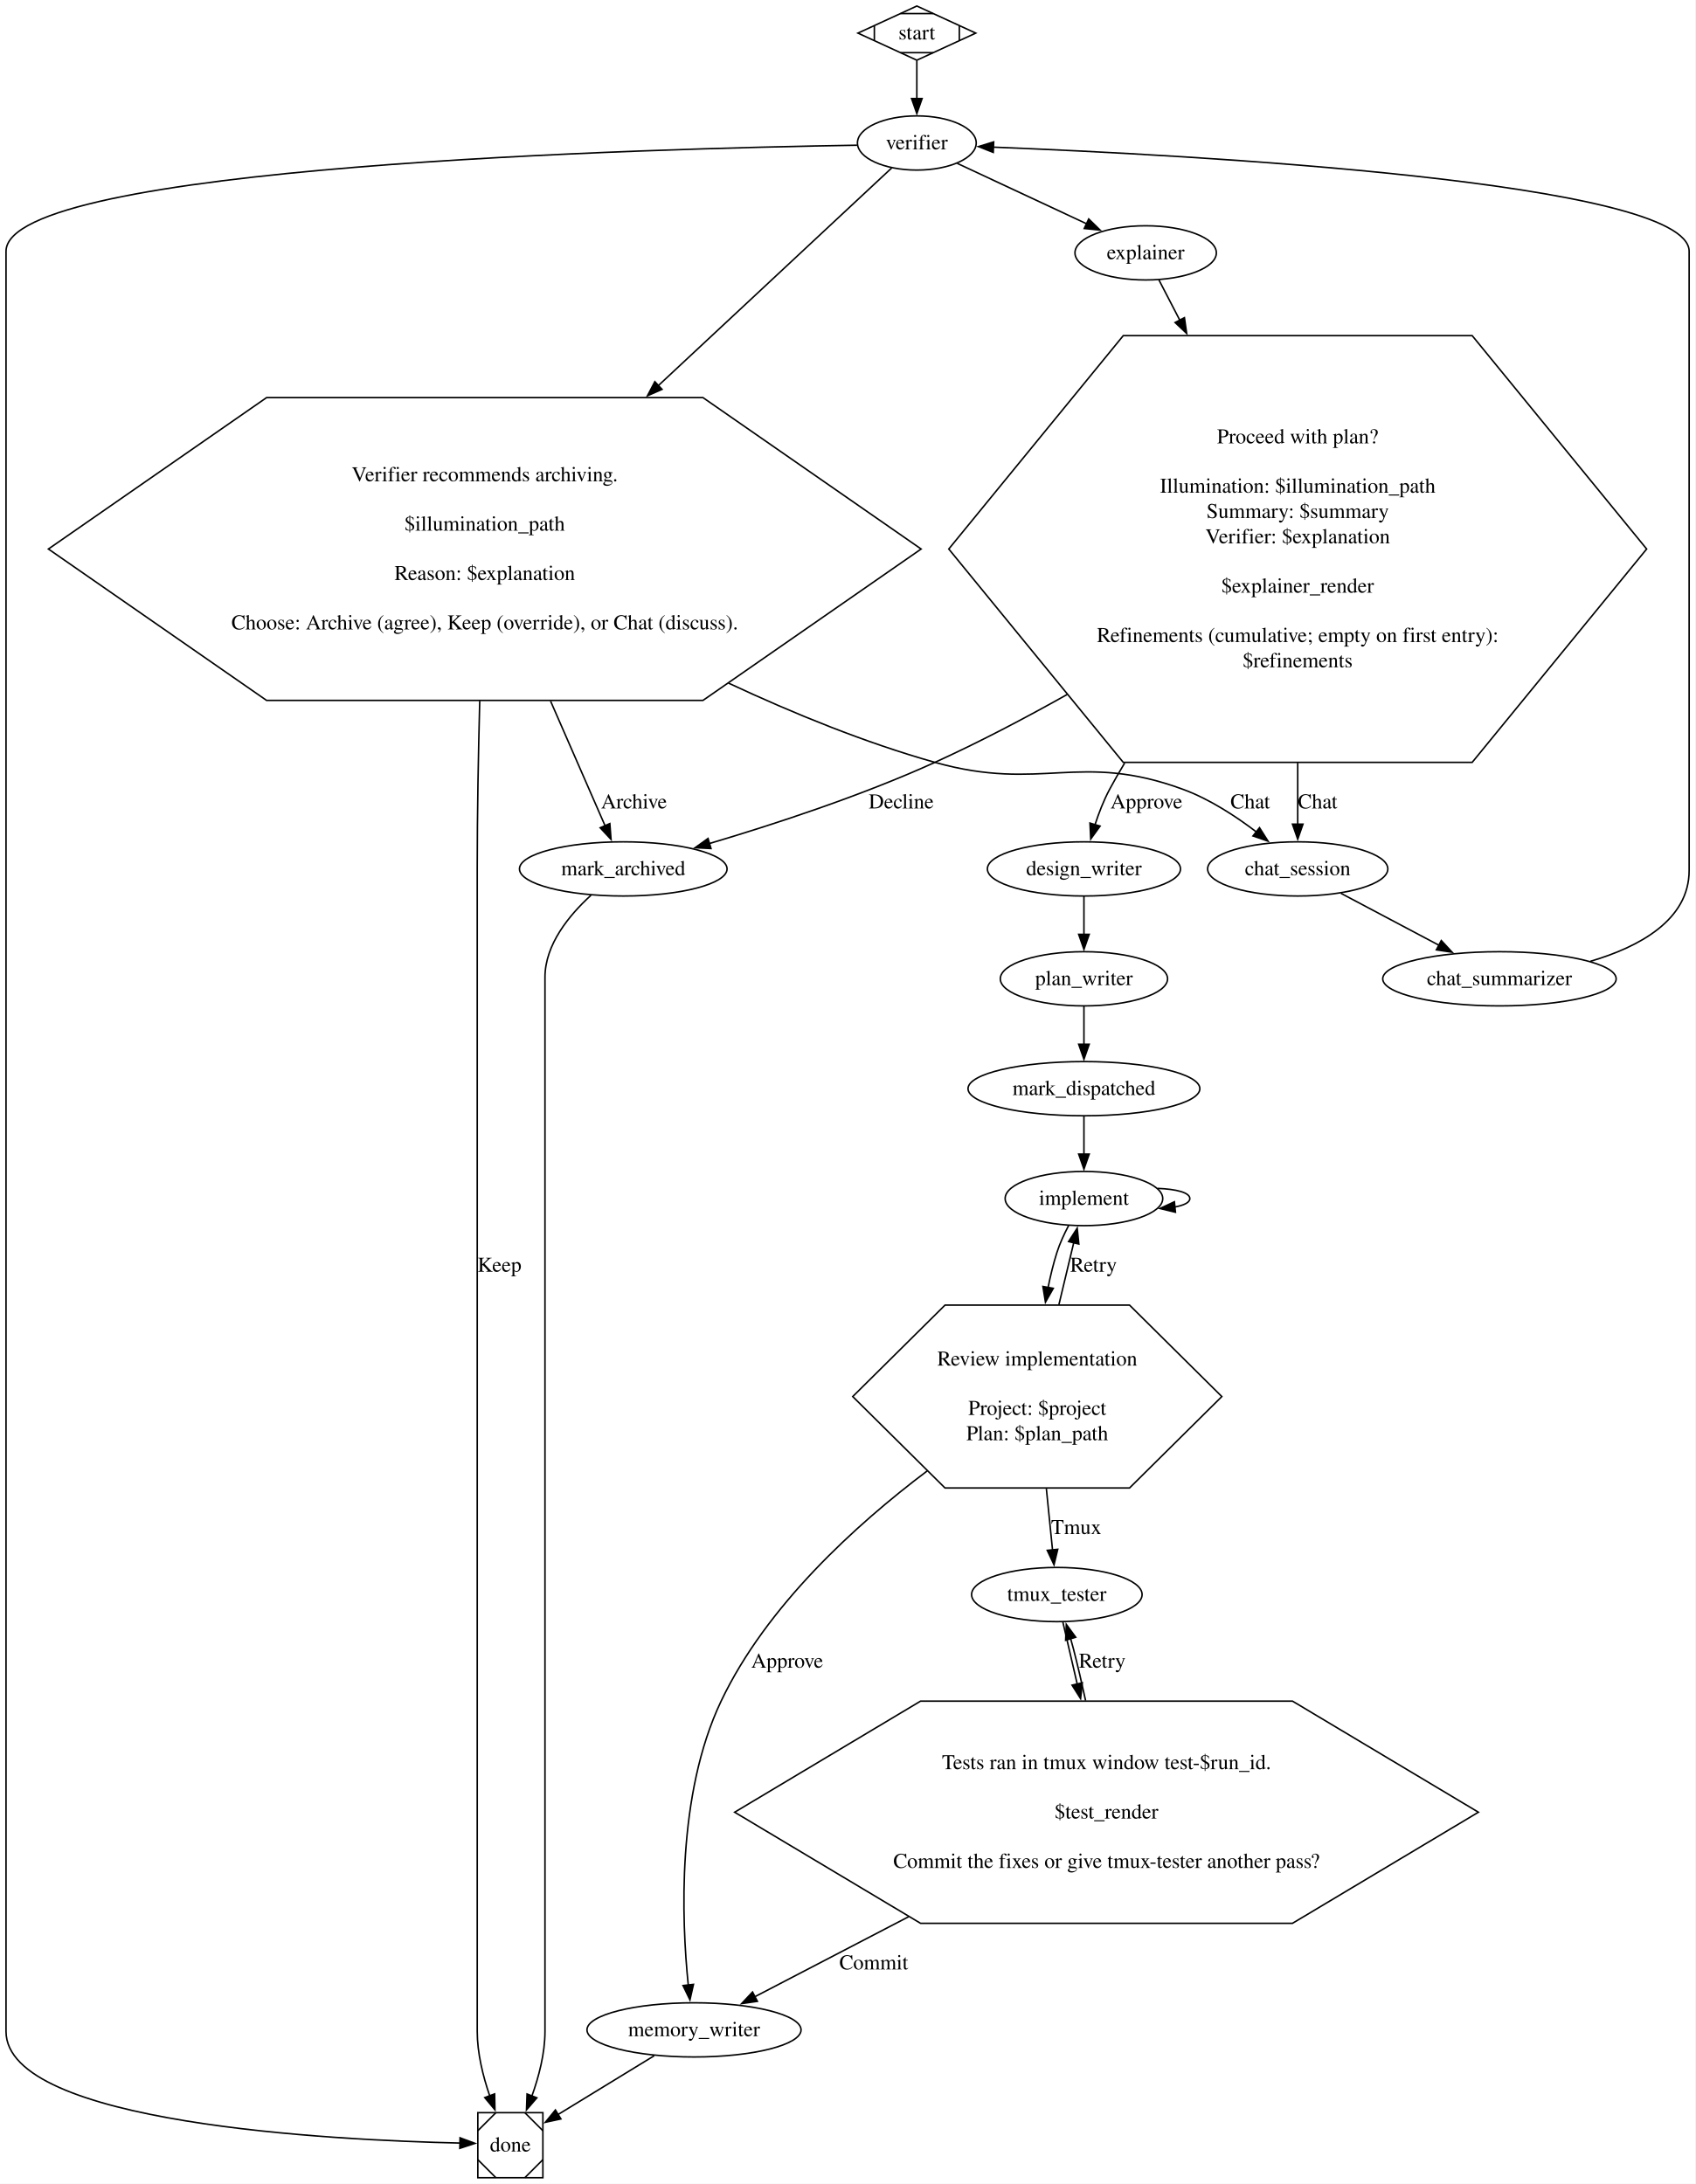
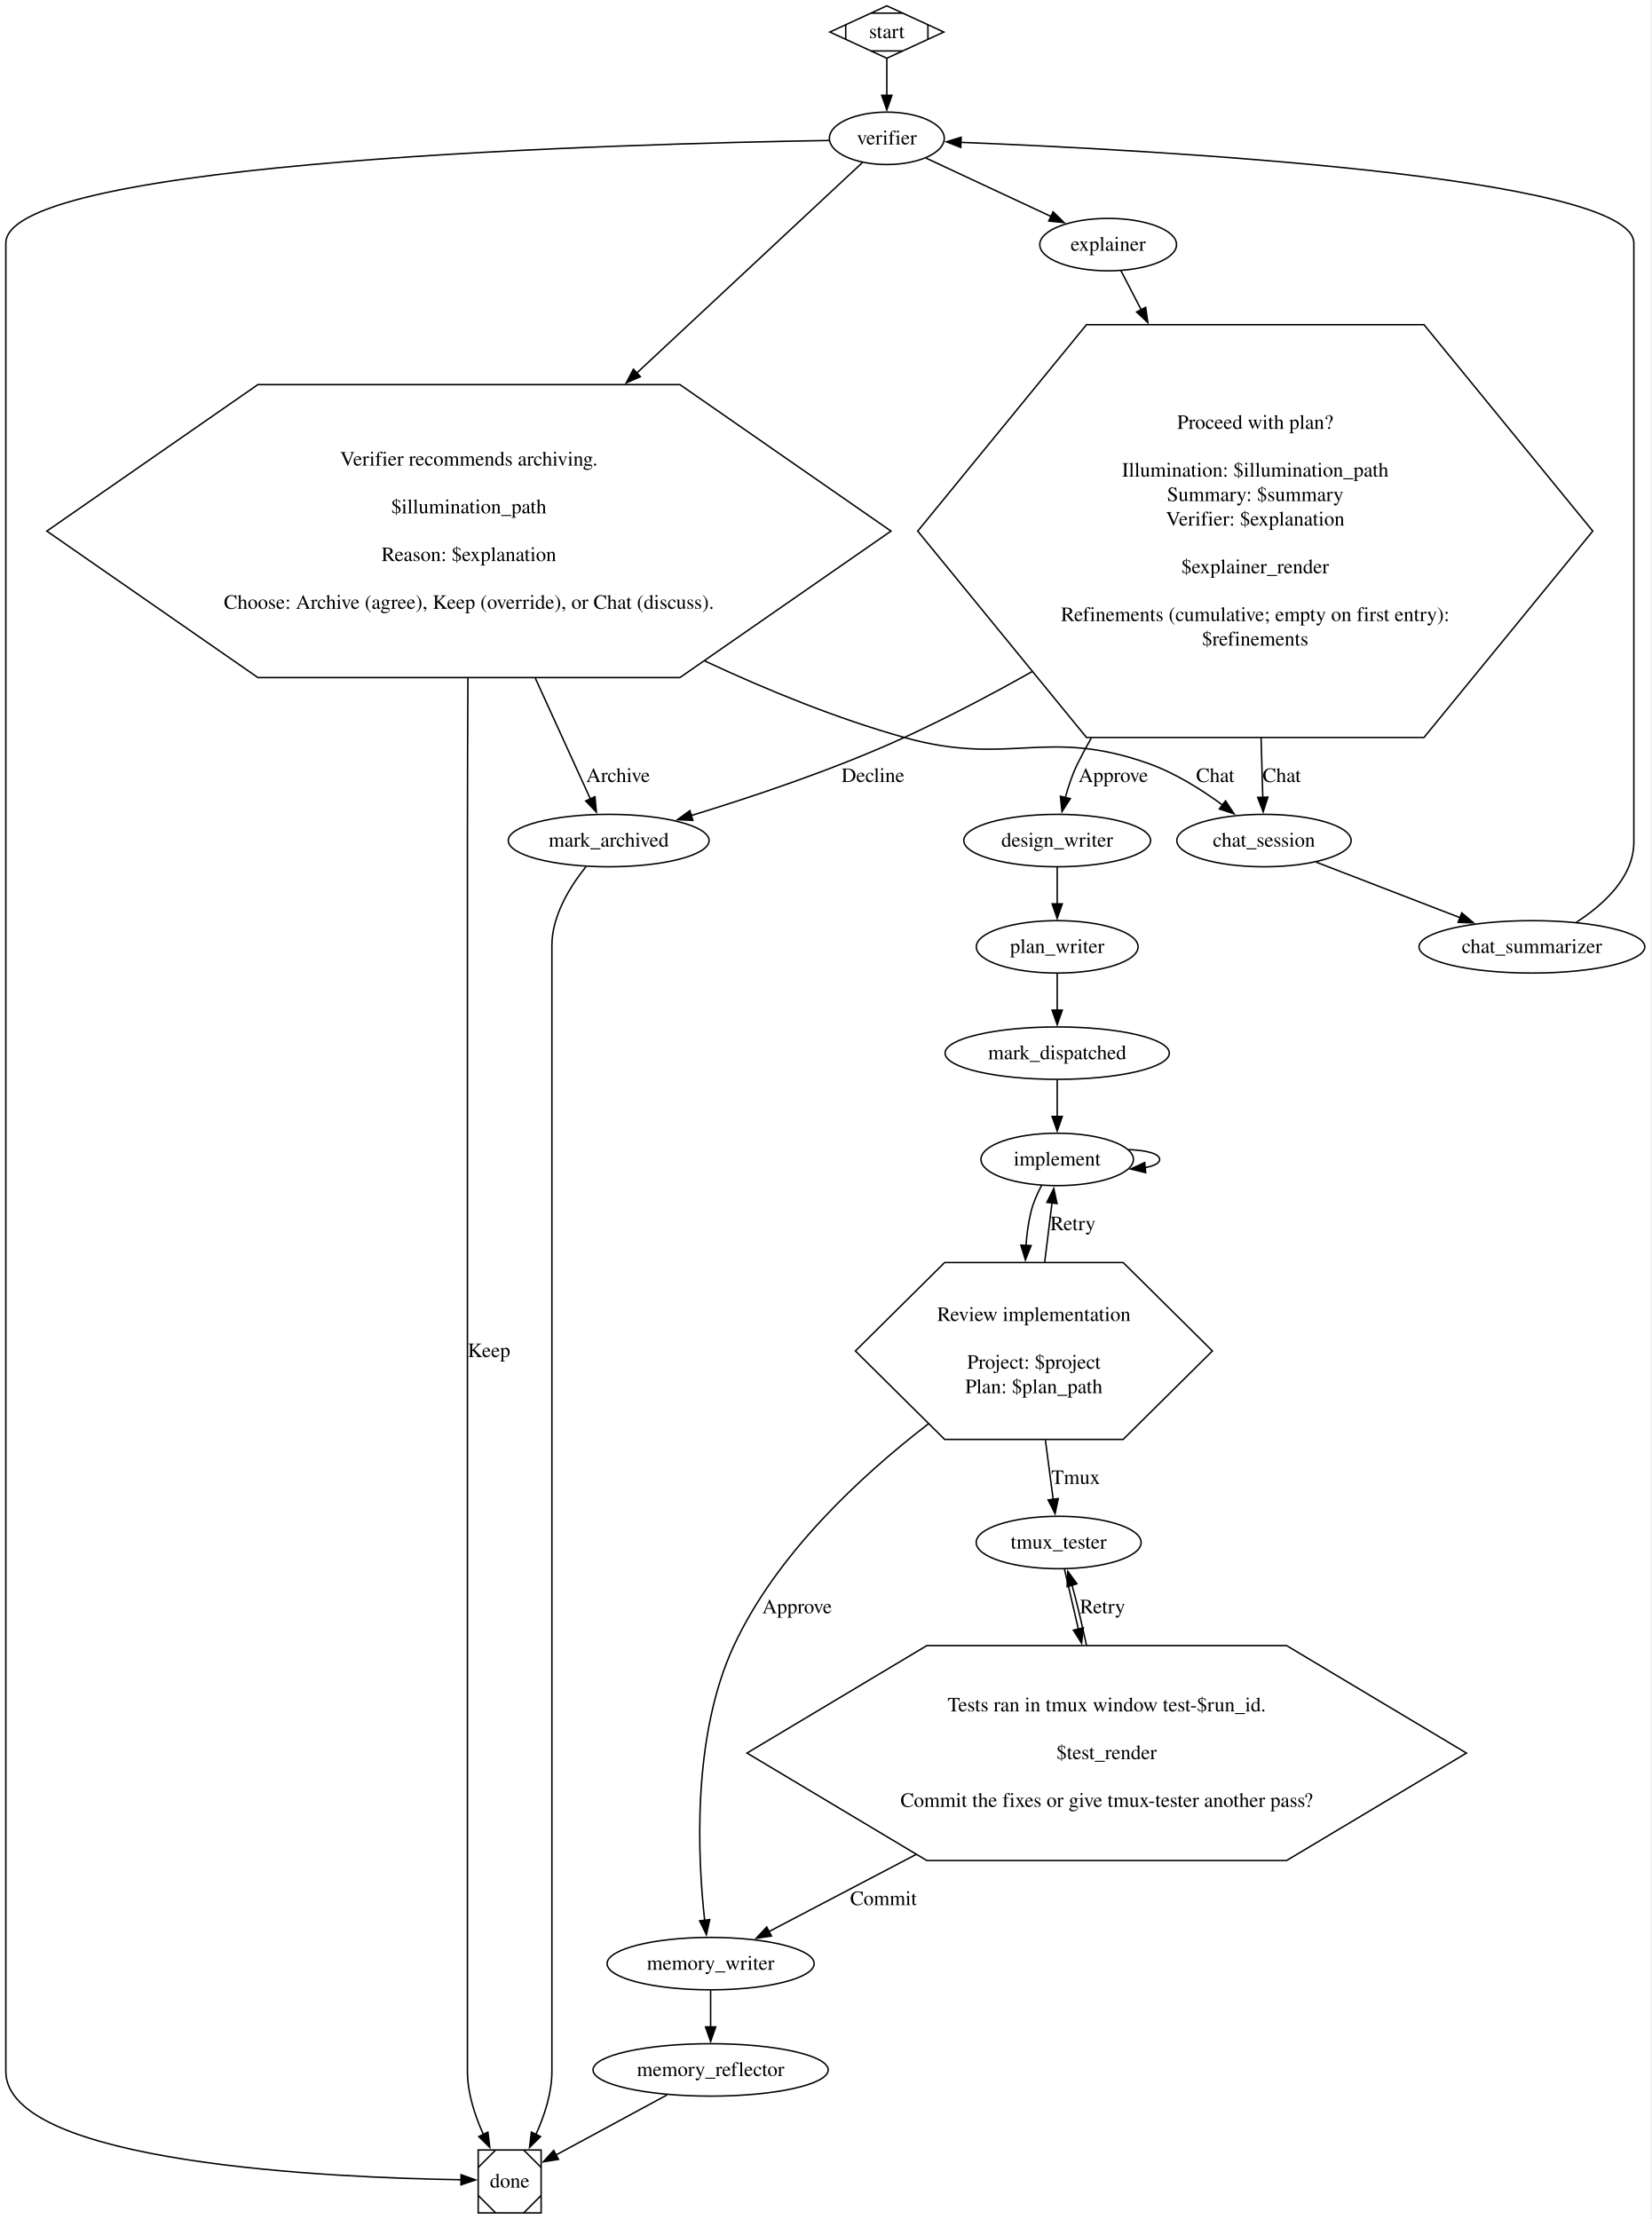
- <svg xmlns="http://www.w3.org/2000/svg" width="1126pt" height="1451pt" viewBox="0.00 0.00 1126.00 1451.00">
-   <g id="graph0" class="graph" transform="scale(1 1) rotate(0) translate(4 1446.82)">
-     <polygon fill="white" stroke="none" points="-4,4 -4,-1446.82 1122,-1446.82 1122,4 -4,4" />
+ <svg xmlns="http://www.w3.org/2000/svg" width="1134pt" height="1524pt" viewBox="0.00 0.00 1134.00 1524.00">
+   <g id="graph0" class="graph" transform="scale(1 1) rotate(0) translate(4 1519.82)">
+     <polygon fill="white" stroke="none" points="-4,4 -4,-1519.82 1129.53,-1519.82 1129.53,4 -4,4" />
    <g id="node1" class="node">
-       <polygon fill="none" stroke="black" points="605,-1442.82 565.88,-1424.82 605,-1406.82 644.12,-1424.82 605,-1442.82" />
-       <polyline fill="none" stroke="black" points="576.78,-1429.83 576.78,-1419.8" />
-       <polyline fill="none" stroke="black" points="594.1,-1411.83 615.9,-1411.83" />
-       <polyline fill="none" stroke="black" points="633.22,-1419.8 633.22,-1429.83" />
-       <polyline fill="none" stroke="black" points="615.9,-1437.8 594.1,-1437.8" />
-       <text xml:space="preserve" text-anchor="middle" x="605" y="-1420.62" font-family="Times,serif" font-size="14.00">start</text>
+       <polygon fill="none" stroke="black" points="605,-1515.82 565.88,-1497.82 605,-1479.82 644.12,-1497.82 605,-1515.82" />
+       <polyline fill="none" stroke="black" points="576.78,-1502.83 576.78,-1492.8" />
+       <polyline fill="none" stroke="black" points="594.1,-1484.83 615.9,-1484.83" />
+       <polyline fill="none" stroke="black" points="633.22,-1492.8 633.22,-1502.83" />
+       <polyline fill="none" stroke="black" points="615.9,-1510.8 594.1,-1510.8" />
+       <text xml:space="preserve" text-anchor="middle" x="605" y="-1493.62" font-family="Times,serif" font-size="14.00">start</text>
    </g>
    <g id="node2" class="node">
-       <ellipse fill="none" stroke="black" cx="605" cy="-1351.82" rx="39.45" ry="18" />
-       <text xml:space="preserve" text-anchor="middle" x="605" y="-1347.62" font-family="Times,serif" font-size="14.00">verifier</text>
+       <ellipse fill="none" stroke="black" cx="605" cy="-1424.82" rx="39.45" ry="18" />
+       <text xml:space="preserve" text-anchor="middle" x="605" y="-1420.62" font-family="Times,serif" font-size="14.00">verifier</text>
    </g>
    <g id="edge1" class="edge">
-       <path fill="none" stroke="black" d="M605,-1406.63C605,-1399.04 605,-1389.92 605,-1381.36" />
-       <polygon fill="black" stroke="black" points="608.5,-1381.36 605,-1371.36 601.5,-1381.36 608.5,-1381.36" />
+       <path fill="none" stroke="black" d="M605,-1479.63C605,-1472.04 605,-1462.92 605,-1454.36" />
+       <polygon fill="black" stroke="black" points="608.5,-1454.36 605,-1444.36 601.5,-1454.36 608.5,-1454.36" />
    </g>
    <g id="node3" class="node">
-       <polygon fill="none" stroke="black" points="607.85,-1082.07 462.92,-1182.67 173.08,-1182.67 28.15,-1082.07 173.08,-981.48 462.92,-981.48 607.85,-1082.07" />
-       <text xml:space="preserve" text-anchor="middle" x="318" y="-1127.07" font-family="Times,serif" font-size="14.00">Verifier recommends archiving.</text>
-       <text xml:space="preserve" text-anchor="middle" x="318" y="-1094.27" font-family="Times,serif" font-size="14.00">$illumination_path</text>
-       <text xml:space="preserve" text-anchor="middle" x="318" y="-1061.47" font-family="Times,serif" font-size="14.00">Reason: $explanation</text>
-       <text xml:space="preserve" text-anchor="middle" x="318" y="-1028.67" font-family="Times,serif" font-size="14.00">Choose: Archive (agree), Keep (override), or Chat (discuss).</text>
+       <polygon fill="none" stroke="black" points="607.85,-1155.07 462.92,-1255.67 173.08,-1255.67 28.15,-1155.07 173.08,-1054.48 462.92,-1054.48 607.85,-1155.07" />
+       <text xml:space="preserve" text-anchor="middle" x="318" y="-1200.07" font-family="Times,serif" font-size="14.00">Verifier recommends archiving.</text>
+       <text xml:space="preserve" text-anchor="middle" x="318" y="-1167.27" font-family="Times,serif" font-size="14.00">$illumination_path</text>
+       <text xml:space="preserve" text-anchor="middle" x="318" y="-1134.47" font-family="Times,serif" font-size="14.00">Reason: $explanation</text>
+       <text xml:space="preserve" text-anchor="middle" x="318" y="-1101.67" font-family="Times,serif" font-size="14.00">Choose: Archive (agree), Keep (override), or Chat (discuss).</text>
    </g>
    <g id="edge2" class="edge">
-       <path fill="none" stroke="black" d="M588.33,-1335.27C558.22,-1307.18 492.4,-1245.77 433.25,-1190.59" />
-       <polygon fill="black" stroke="black" points="435.76,-1188.14 426.06,-1183.88 430.98,-1193.26 435.76,-1188.14" />
+       <path fill="none" stroke="black" d="M588.33,-1408.27C558.22,-1380.18 492.4,-1318.77 433.25,-1263.59" />
+       <polygon fill="black" stroke="black" points="435.76,-1261.14 426.06,-1256.88 430.98,-1266.26 435.76,-1261.14" />
    </g>
    <g id="node6" class="node">
-       <ellipse fill="none" stroke="black" cx="757" cy="-1278.82" rx="46.96" ry="18" />
-       <text xml:space="preserve" text-anchor="middle" x="757" y="-1274.62" font-family="Times,serif" font-size="14.00">explainer</text>
+       <ellipse fill="none" stroke="black" cx="757" cy="-1351.82" rx="46.96" ry="18" />
+       <text xml:space="preserve" text-anchor="middle" x="757" y="-1347.62" font-family="Times,serif" font-size="14.00">explainer</text>
    </g>
    <g id="edge3" class="edge">
-       <path fill="none" stroke="black" d="M631.82,-1338.29C655.68,-1327.15 690.85,-1310.72 717.84,-1298.11" />
-       <polygon fill="black" stroke="black" points="719.17,-1301.35 726.74,-1293.95 716.2,-1295.01 719.17,-1301.35" />
+       <path fill="none" stroke="black" d="M631.82,-1411.29C655.68,-1400.15 690.85,-1383.72 717.84,-1371.11" />
+       <polygon fill="black" stroke="black" points="719.17,-1374.35 726.74,-1366.95 716.2,-1368.01 719.17,-1374.35" />
+     </g>
+     <g id="node18" class="node">
+       <polygon fill="none" stroke="black" points="367.61,-43.21 324.39,-43.21 324.39,0 367.61,0 367.61,-43.21" />
+       <polyline fill="none" stroke="black" points="336.39,-43.21 324.39,-31.21" />
+       <polyline fill="none" stroke="black" points="324.39,-12 336.39,0" />
+       <polyline fill="none" stroke="black" points="355.61,0 367.61,-12" />
+       <polyline fill="none" stroke="black" points="367.61,-31.21 355.61,-43.21" />
+       <text xml:space="preserve" text-anchor="middle" x="346" y="-17.41" font-family="Times,serif" font-size="14.00">done</text>
+     </g>
+     <g id="edge4" class="edge">
+       <path fill="none" stroke="black" d="M565.3,-1423.34C430.71,-1421.21 0,-1409.93 0,-1352.82 0,-1352.82 0,-1352.82 0,-97.21 0,-33.61 226.25,-24.09 312.84,-22.77" />
+       <polygon fill="black" stroke="black" points="312.62,-26.27 322.58,-22.65 312.54,-19.27 312.62,-26.27" />
+     </g>
+     <g id="node4" class="node">
+       <ellipse fill="none" stroke="black" cx="414" cy="-942.53" rx="68.95" ry="18" />
+       <text xml:space="preserve" text-anchor="middle" x="414" y="-938.33" font-family="Times,serif" font-size="14.00">mark_archived</text>
+     </g>
+     <g id="edge5" class="edge">
+       <path fill="none" stroke="black" d="M363.61,-1054.04C377.53,-1023.51 391.73,-992.38 401.49,-970.97" />
+       <polygon fill="black" stroke="black" points="404.57,-972.65 405.53,-962.1 398.2,-969.74 404.57,-972.65" />
+       <text xml:space="preserve" text-anchor="middle" x="420.45" y="-982.73" font-family="Times,serif" font-size="14.00">Archive</text>
+     </g>
+     <g id="node8" class="node">
+       <ellipse fill="none" stroke="black" cx="864" cy="-942.53" rx="59.85" ry="18" />
+       <text xml:space="preserve" text-anchor="middle" x="864" y="-938.33" font-family="Times,serif" font-size="14.00">chat_session</text>
+     </g>
+     <g id="edge7" class="edge">
+       <path fill="none" stroke="black" d="M479.88,-1065.92C523.31,-1045.62 571.01,-1026.22 617,-1013.33 689.31,-993.06 714.29,-1020.63 785,-995.33 803.24,-988.81 821.47,-977.27 835.81,-966.74" />
+       <polygon fill="black" stroke="black" points="837.59,-969.79 843.43,-960.95 833.35,-964.22 837.59,-969.79" />
+       <text xml:space="preserve" text-anchor="middle" x="830.55" y="-982.73" font-family="Times,serif" font-size="14.00">Chat</text>
+     </g>
+     <g id="edge6" class="edge">
+       <path fill="none" stroke="black" d="M317.33,-1054.21C317.15,-1019.2 317,-979.63 317,-943.53 317,-943.53 317,-943.53 317,-97.21 317,-82.34 322.07,-66.86 327.97,-53.89" />
+       <polygon fill="black" stroke="black" points="331.07,-55.51 332.36,-45 324.79,-52.42 331.07,-55.51" />
+       <text xml:space="preserve" text-anchor="middle" x="331.77" y="-587.78" font-family="Times,serif" font-size="14.00">Keep</text>
+     </g>
+     <g id="edge14" class="edge">
+       <path fill="none" stroke="black" d="M398.36,-924.56C387.51,-910.99 375,-890.92 375,-870.53 375,-870.53 375,-870.53 375,-97.21 375,-82.34 369.93,-66.86 364.03,-53.89" />
+       <polygon fill="black" stroke="black" points="367.21,-52.42 359.64,-45 360.93,-55.51 367.21,-52.42" />
+     </g>
+     <g id="node5" class="node">
+       <ellipse fill="none" stroke="black" cx="722" cy="-796.53" rx="77" ry="18" />
+       <text xml:space="preserve" text-anchor="middle" x="722" y="-792.33" font-family="Times,serif" font-size="14.00">mark_dispatched</text>
+     </g>
+     <g id="node12" class="node">
+       <ellipse fill="none" stroke="black" cx="722" cy="-723.53" rx="52.34" ry="18" />
+       <text xml:space="preserve" text-anchor="middle" x="722" y="-719.33" font-family="Times,serif" font-size="14.00">implement</text>
+     </g>
+     <g id="edge17" class="edge">
+       <path fill="none" stroke="black" d="M722,-778.34C722,-770.76 722,-761.63 722,-753.07" />
+       <polygon fill="black" stroke="black" points="725.5,-753.07 722,-743.07 718.5,-753.07 725.5,-753.07" />
+     </g>
+     <g id="node7" class="node">
+       <polygon fill="none" stroke="black" points="1089.78,-1155.07 973.89,-1296.82 742.11,-1296.82 626.22,-1155.07 742.11,-1013.33 973.89,-1013.33 1089.78,-1155.07" />
+       <text xml:space="preserve" text-anchor="middle" x="858" y="-1225.27" font-family="Times,serif" font-size="14.00">Proceed with plan?</text>
+       <text xml:space="preserve" text-anchor="middle" x="858" y="-1192.47" font-family="Times,serif" font-size="14.00">Illumination: $illumination_path</text>
+       <text xml:space="preserve" text-anchor="middle" x="858" y="-1175.67" font-family="Times,serif" font-size="14.00">Summary: $summary</text>
+       <text xml:space="preserve" text-anchor="middle" x="858" y="-1158.87" font-family="Times,serif" font-size="14.00">Verifier: $explanation</text>
+       <text xml:space="preserve" text-anchor="middle" x="858" y="-1126.07" font-family="Times,serif" font-size="14.00">$explainer_render</text>
+       <text xml:space="preserve" text-anchor="middle" x="858" y="-1093.27" font-family="Times,serif" font-size="14.00">Refinements (cumulative; empty on first entry):</text>
+       <text xml:space="preserve" text-anchor="middle" x="858" y="-1076.47" font-family="Times,serif" font-size="14.00">$refinements</text>
+     </g>
+     <g id="edge8" class="edge">
+       <path fill="none" stroke="black" d="M765.79,-1333.88C769.57,-1326.58 774.38,-1317.31 779.8,-1306.85" />
+       <polygon fill="black" stroke="black" points="782.75,-1308.77 784.25,-1298.28 776.54,-1305.55 782.75,-1308.77" />
+     </g>
+     <g id="edge9" class="edge">
+       <path fill="none" stroke="black" d="M704.83,-1058.6C676.17,-1042.47 646.07,-1026.66 617,-1013.33 569.06,-991.35 512.08,-972.34 470.71,-959.73" />
+       <polygon fill="black" stroke="black" points="471.78,-956.4 461.2,-956.87 469.76,-963.1 471.78,-956.4" />
+       <text xml:space="preserve" text-anchor="middle" x="595.47" y="-982.73" font-family="Times,serif" font-size="14.00">Decline</text>
+     </g>
+     <g id="edge11" class="edge">
+       <path fill="none" stroke="black" d="M862.02,-1013.05C862.45,-997.76 862.86,-983.61 863.19,-972.12" />
+       <polygon fill="black" stroke="black" points="866.68,-972.38 863.47,-962.29 859.68,-972.18 866.68,-972.38" />
+       <text xml:space="preserve" text-anchor="middle" x="876.21" y="-982.73" font-family="Times,serif" font-size="14.00">Chat</text>
+     </g>
+     <g id="node10" class="node">
+       <ellipse fill="none" stroke="black" cx="722" cy="-942.53" rx="64.14" ry="18" />
+       <text xml:space="preserve" text-anchor="middle" x="722" y="-938.33" font-family="Times,serif" font-size="14.00">design_writer</text>
+     </g>
+     <g id="edge10" class="edge">
+       <path fill="none" stroke="black" d="M745.46,-1013.04C742.11,-1007.16 738.94,-1001.25 736.01,-995.33 732.45,-988.12 729.69,-979.89 727.61,-972.13" />
+       <polygon fill="black" stroke="black" points="731.01,-971.33 725.29,-962.41 724.2,-972.95 731.01,-971.33" />
+       <text xml:space="preserve" text-anchor="middle" x="760.51" y="-982.73" font-family="Times,serif" font-size="14.00">Approve</text>
+     </g>
+     <g id="node9" class="node">
+       <ellipse fill="none" stroke="black" cx="1048" cy="-869.53" rx="77.53" ry="18" />
+       <text xml:space="preserve" text-anchor="middle" x="1048" y="-865.33" font-family="Times,serif" font-size="14.00">chat_summarizer</text>
+     </g>
+     <g id="edge12" class="edge">
+       <path fill="none" stroke="black" d="M899.91,-927.67C928.07,-916.81 967.57,-901.57 998.69,-889.56" />
+       <polygon fill="black" stroke="black" points="999.84,-892.87 1007.91,-886 997.32,-886.34 999.84,-892.87" />
+     </g>
+     <g id="edge13" class="edge">
+       <path fill="none" stroke="black" d="M1078.5,-886.39C1097.36,-898.61 1118,-917.47 1118,-941.53 1118,-1352.82 1118,-1352.82 1118,-1352.82 1118,-1399.18 784.94,-1416.93 655.55,-1422.07" />
+       <polygon fill="black" stroke="black" points="655.77,-1418.56 645.91,-1422.44 656.04,-1425.55 655.77,-1418.56" />
+     </g>
+     <g id="node11" class="node">
+       <ellipse fill="none" stroke="black" cx="722" cy="-869.53" rx="55.55" ry="18" />
+       <text xml:space="preserve" text-anchor="middle" x="722" y="-865.33" font-family="Times,serif" font-size="14.00">plan_writer</text>
+     </g>
+     <g id="edge15" class="edge">
+       <path fill="none" stroke="black" d="M722,-924.34C722,-916.76 722,-907.63 722,-899.07" />
+       <polygon fill="black" stroke="black" points="725.5,-899.07 722,-889.07 718.5,-899.07 725.5,-899.07" />
+     </g>
+     <g id="edge16" class="edge">
+       <path fill="none" stroke="black" d="M722,-851.34C722,-843.76 722,-834.63 722,-826.07" />
+       <polygon fill="black" stroke="black" points="725.5,-826.07 722,-816.07 718.5,-826.07 725.5,-826.07" />
+     </g>
+     <g id="edge18" class="edge">
+       <path fill="none" stroke="black" d="M770.98,-730.28C783.2,-729.81 792.34,-727.56 792.34,-723.53 792.34,-720.89 788.4,-719.01 782.24,-717.9" />
+       <polygon fill="black" stroke="black" points="782.78,-714.43 772.48,-716.93 782.09,-721.4 782.78,-714.43" />
+     </g>
+     <g id="node13" class="node">
+       <polygon fill="none" stroke="black" points="828.58,-591.98 767.29,-652.73 644.71,-652.73 583.42,-591.98 644.71,-531.24 767.29,-531.24 828.58,-591.98" />
+       <text xml:space="preserve" text-anchor="middle" x="706" y="-612.58" font-family="Times,serif" font-size="14.00">Review implementation</text>
+       <text xml:space="preserve" text-anchor="middle" x="706" y="-579.78" font-family="Times,serif" font-size="14.00">Project: $project</text>
+       <text xml:space="preserve" text-anchor="middle" x="706" y="-562.98" font-family="Times,serif" font-size="14.00">Plan: $plan_path</text>
+     </g>
+     <g id="edge19" class="edge">
+       <path fill="none" stroke="black" d="M711.31,-705.72C708.34,-700.15 705.51,-693.77 704,-687.53 702.21,-680.13 701.13,-672.31 700.57,-664.47" />
+       <polygon fill="black" stroke="black" points="704.07,-664.36 700.15,-654.52 697.07,-664.65 704.07,-664.36" />
+     </g>
+     <g id="edge22" class="edge">
+       <path fill="none" stroke="black" d="M713.44,-653.18C715.19,-667.39 716.98,-681.89 718.47,-693.94" />
+       <polygon fill="black" stroke="black" points="714.96,-694.06 719.66,-703.56 721.9,-693.2 714.96,-694.06" />
+       <text xml:space="preserve" text-anchor="middle" x="732.82" y="-674.93" font-family="Times,serif" font-size="14.00">Retry</text>
+     </g>
+     <g id="node14" class="node">
+       <ellipse fill="none" stroke="black" cx="723" cy="-460.44" rx="56.63" ry="18" />
+       <text xml:space="preserve" text-anchor="middle" x="723" y="-456.24" font-family="Times,serif" font-size="14.00">tmux_tester</text>
+     </g>
+     <g id="edge21" class="edge">
+       <path fill="none" stroke="black" d="M713.9,-530.76C715.78,-516.49 717.69,-501.92 719.27,-489.85" />
+       <polygon fill="black" stroke="black" points="722.71,-490.58 720.54,-480.21 715.77,-489.67 722.71,-490.58" />
+       <text xml:space="preserve" text-anchor="middle" x="734.7" y="-500.64" font-family="Times,serif" font-size="14.00">Tmux</text>
+     </g>
+     <g id="node16" class="node">
+       <ellipse fill="none" stroke="black" cx="484" cy="-171.21" rx="71.1" ry="18" />
+       <text xml:space="preserve" text-anchor="middle" x="484" y="-167.01" font-family="Times,serif" font-size="14.00">memory_writer</text>
+     </g>
+     <g id="edge20" class="edge">
+       <path fill="none" stroke="black" d="M633.59,-541.97C586.68,-505.84 529.09,-452.22 500,-389.64 471.04,-327.34 475.1,-244.08 479.92,-200.9" />
+       <polygon fill="black" stroke="black" points="483.38,-201.45 481.12,-191.09 476.43,-200.6 483.38,-201.45" />
+       <text xml:space="preserve" text-anchor="middle" x="543.38" y="-411.84" font-family="Times,serif" font-size="14.00">Approve</text>
+     </g>
+     <g id="node15" class="node">
+       <polygon fill="none" stroke="black" points="1003.02,-315.83 879.51,-389.64 632.49,-389.64 508.98,-315.83 632.49,-242.01 879.51,-242.01 1003.02,-315.83" />
+       <text xml:space="preserve" text-anchor="middle" x="756" y="-344.43" font-family="Times,serif" font-size="14.00">Tests ran in tmux window test-$run_id.</text>
+       <text xml:space="preserve" text-anchor="middle" x="756" y="-311.63" font-family="Times,serif" font-size="14.00">$test_render</text>
+       <text xml:space="preserve" text-anchor="middle" x="756" y="-278.83" font-family="Times,serif" font-size="14.00">Commit the fixes or give tmux-tester another pass?</text>
+     </g>
+     <g id="edge23" class="edge">
+       <path fill="none" stroke="black" d="M726.98,-442.23C729.49,-431.4 732.93,-416.52 736.57,-400.8" />
+       <polygon fill="black" stroke="black" points="739.93,-401.82 738.77,-391.29 733.11,-400.24 739.93,-401.82" />
+     </g>
+     <g id="edge25" class="edge">
+       <path fill="none" stroke="black" d="M742.1,-389.99C739.6,-401.56 736.86,-413.36 734,-424.44 733.44,-426.61 732.82,-428.85 732.18,-431.09" />
+       <polygon fill="black" stroke="black" points="728.83,-430.06 729.28,-440.64 735.53,-432.09 728.83,-430.06" />
+       <text xml:space="preserve" text-anchor="middle" x="753.14" y="-411.84" font-family="Times,serif" font-size="14.00">Retry</text>
+     </g>
+     <g id="edge24" class="edge">
+       <path fill="none" stroke="black" d="M625.18,-246.23C588.41,-226.96 551.14,-207.42 524.13,-193.26" />
+       <polygon fill="black" stroke="black" points="525.77,-190.16 515.29,-188.62 522.52,-196.36 525.77,-190.16" />
+       <text xml:space="preserve" text-anchor="middle" x="602.69" y="-211.41" font-family="Times,serif" font-size="14.00">Commit</text>
    </g>
    <g id="node17" class="node">
-       <polygon fill="none" stroke="black" points="356.61,-43.21 313.39,-43.21 313.39,0 356.61,0 356.61,-43.21" />
-       <polyline fill="none" stroke="black" points="325.39,-43.21 313.39,-31.21" />
-       <polyline fill="none" stroke="black" points="313.39,-12 325.39,0" />
-       <polyline fill="none" stroke="black" points="344.61,0 356.61,-12" />
-       <polyline fill="none" stroke="black" points="356.61,-31.21 344.61,-43.21" />
-       <text xml:space="preserve" text-anchor="middle" x="335" y="-17.41" font-family="Times,serif" font-size="14.00">done</text>
-     </g>
-     <g id="edge4" class="edge">
-       <path fill="none" stroke="black" d="M565.3,-1350.34C430.71,-1348.21 0,-1336.93 0,-1279.82 0,-1279.82 0,-1279.82 0,-97.21 0,-35.82 217.1,-24.92 301.76,-23.01" />
-       <polygon fill="black" stroke="black" points="301.58,-26.51 311.51,-22.82 301.44,-19.51 301.58,-26.51" />
-     </g>
-     <g id="node4" class="node">
-       <ellipse fill="none" stroke="black" cx="410" cy="-869.53" rx="68.95" ry="18" />
-       <text xml:space="preserve" text-anchor="middle" x="410" y="-865.33" font-family="Times,serif" font-size="14.00">mark_archived</text>
-     </g>
-     <g id="edge5" class="edge">
-       <path fill="none" stroke="black" d="M361.71,-981.04C374.99,-950.65 388.53,-919.66 397.88,-898.27" />
-       <polygon fill="black" stroke="black" points="401.09,-899.67 401.88,-889.11 394.67,-896.87 401.09,-899.67" />
-       <text xml:space="preserve" text-anchor="middle" x="417.12" y="-909.73" font-family="Times,serif" font-size="14.00">Archive</text>
-     </g>
-     <g id="node8" class="node">
-       <ellipse fill="none" stroke="black" cx="858" cy="-869.53" rx="59.85" ry="18" />
-       <text xml:space="preserve" text-anchor="middle" x="858" y="-865.33" font-family="Times,serif" font-size="14.00">chat_session</text>
-     </g>
-     <g id="edge7" class="edge">
-       <path fill="none" stroke="black" d="M479.9,-992.98C523.33,-972.68 571.02,-953.27 617,-940.33 688.01,-920.35 712.79,-947.87 782,-922.33 799.53,-915.86 816.91,-904.49 830.62,-894.04" />
-       <polygon fill="black" stroke="black" points="832.62,-896.92 838.29,-887.97 828.27,-891.43 832.62,-896.92" />
-       <text xml:space="preserve" text-anchor="middle" x="826.46" y="-909.73" font-family="Times,serif" font-size="14.00">Chat</text>
-     </g>
-     <g id="edge6" class="edge">
-       <path fill="none" stroke="black" d="M314.66,-981.22C313.74,-946.22 313,-906.64 313,-870.53 313,-870.53 313,-870.53 313,-97.21 313,-82.8 316.82,-67.44 321.28,-54.42" />
-       <polygon fill="black" stroke="black" points="324.55,-55.68 324.76,-45.09 317.99,-53.24 324.55,-55.68" />
-       <text xml:space="preserve" text-anchor="middle" x="327.77" y="-601.93" font-family="Times,serif" font-size="14.00">Keep</text>
-     </g>
-     <g id="edge14" class="edge">
-       <path fill="none" stroke="black" d="M388.55,-852.01C374.23,-838.97 358,-819.38 358,-797.53 358,-797.53 358,-797.53 358,-97.21 358,-82.6 353.92,-67.06 349.2,-53.97" />
-       <polygon fill="black" stroke="black" points="352.61,-53.08 345.71,-45.04 346.09,-55.62 352.61,-53.08" />
-     </g>
-     <g id="node5" class="node">
-       <ellipse fill="none" stroke="black" cx="716" cy="-723.53" rx="77" ry="18" />
-       <text xml:space="preserve" text-anchor="middle" x="716" y="-719.33" font-family="Times,serif" font-size="14.00">mark_dispatched</text>
-     </g>
-     <g id="node12" class="node">
-       <ellipse fill="none" stroke="black" cx="716" cy="-650.53" rx="52.34" ry="18" />
-       <text xml:space="preserve" text-anchor="middle" x="716" y="-646.33" font-family="Times,serif" font-size="14.00">implement</text>
-     </g>
-     <g id="edge17" class="edge">
-       <path fill="none" stroke="black" d="M716,-705.34C716,-697.76 716,-688.63 716,-680.07" />
-       <polygon fill="black" stroke="black" points="719.5,-680.07 716,-670.07 712.5,-680.07 719.5,-680.07" />
-     </g>
-     <g id="node7" class="node">
-       <polygon fill="none" stroke="black" points="1089.78,-1082.07 973.89,-1223.82 742.11,-1223.82 626.22,-1082.07 742.11,-940.33 973.89,-940.33 1089.78,-1082.07" />
-       <text xml:space="preserve" text-anchor="middle" x="858" y="-1152.27" font-family="Times,serif" font-size="14.00">Proceed with plan?</text>
-       <text xml:space="preserve" text-anchor="middle" x="858" y="-1119.47" font-family="Times,serif" font-size="14.00">Illumination: $illumination_path</text>
-       <text xml:space="preserve" text-anchor="middle" x="858" y="-1102.67" font-family="Times,serif" font-size="14.00">Summary: $summary</text>
-       <text xml:space="preserve" text-anchor="middle" x="858" y="-1085.87" font-family="Times,serif" font-size="14.00">Verifier: $explanation</text>
-       <text xml:space="preserve" text-anchor="middle" x="858" y="-1053.07" font-family="Times,serif" font-size="14.00">$explainer_render</text>
-       <text xml:space="preserve" text-anchor="middle" x="858" y="-1020.27" font-family="Times,serif" font-size="14.00">Refinements (cumulative; empty on first entry):</text>
-       <text xml:space="preserve" text-anchor="middle" x="858" y="-1003.47" font-family="Times,serif" font-size="14.00">$refinements</text>
-     </g>
-     <g id="edge8" class="edge">
-       <path fill="none" stroke="black" d="M765.79,-1260.88C769.57,-1253.58 774.38,-1244.31 779.8,-1233.85" />
-       <polygon fill="black" stroke="black" points="782.75,-1235.77 784.25,-1225.28 776.54,-1232.55 782.75,-1235.77" />
-     </g>
-     <g id="edge9" class="edge">
-       <path fill="none" stroke="black" d="M704.9,-985.45C676.23,-969.34 646.11,-953.57 617,-940.33 567.88,-917.99 509.42,-898.92 467.17,-886.39" />
-       <polygon fill="black" stroke="black" points="468.28,-883.07 457.7,-883.61 466.31,-889.78 468.28,-883.07" />
-       <text xml:space="preserve" text-anchor="middle" x="594.63" y="-909.73" font-family="Times,serif" font-size="14.00">Decline</text>
-     </g>
-     <g id="edge11" class="edge">
-       <path fill="none" stroke="black" d="M858,-940.05C858,-924.76 858,-910.61 858,-899.12" />
-       <polygon fill="black" stroke="black" points="861.5,-899.29 858,-889.29 854.5,-899.29 861.5,-899.29" />
-       <text xml:space="preserve" text-anchor="middle" x="871.22" y="-909.73" font-family="Times,serif" font-size="14.00">Chat</text>
-     </g>
-     <g id="node10" class="node">
-       <ellipse fill="none" stroke="black" cx="716" cy="-869.53" rx="64.14" ry="18" />
-       <text xml:space="preserve" text-anchor="middle" x="716" y="-865.33" font-family="Times,serif" font-size="14.00">design_writer</text>
-     </g>
-     <g id="edge10" class="edge">
-       <path fill="none" stroke="black" d="M743.07,-939.93C739.53,-934.08 736.16,-928.2 733.01,-922.33 729.11,-915.04 725.89,-906.7 723.34,-898.87" />
-       <polygon fill="black" stroke="black" points="726.72,-897.98 720.51,-889.39 720.01,-899.98 726.72,-897.98" />
-       <text xml:space="preserve" text-anchor="middle" x="757.51" y="-909.73" font-family="Times,serif" font-size="14.00">Approve</text>
-     </g>
-     <g id="node9" class="node">
-       <ellipse fill="none" stroke="black" cx="992" cy="-796.53" rx="77.53" ry="18" />
-       <text xml:space="preserve" text-anchor="middle" x="992" y="-792.33" font-family="Times,serif" font-size="14.00">chat_summarizer</text>
-     </g>
-     <g id="edge12" class="edge">
-       <path fill="none" stroke="black" d="M886.75,-853.3C905.78,-843.22 931.01,-829.85 951.99,-818.73" />
-       <polygon fill="black" stroke="black" points="953.37,-821.96 960.57,-814.18 950.09,-815.77 953.37,-821.96" />
-     </g>
-     <g id="edge13" class="edge">
-       <path fill="none" stroke="black" d="M1052.42,-808.15C1084.75,-817.68 1118,-835.51 1118,-868.53 1118,-1279.82 1118,-1279.82 1118,-1279.82 1118,-1326.18 784.94,-1343.93 655.55,-1349.07" />
-       <polygon fill="black" stroke="black" points="655.77,-1345.56 645.91,-1349.44 656.04,-1352.55 655.77,-1345.56" />
-     </g>
-     <g id="node11" class="node">
-       <ellipse fill="none" stroke="black" cx="716" cy="-796.53" rx="55.55" ry="18" />
-       <text xml:space="preserve" text-anchor="middle" x="716" y="-792.33" font-family="Times,serif" font-size="14.00">plan_writer</text>
-     </g>
-     <g id="edge15" class="edge">
-       <path fill="none" stroke="black" d="M716,-851.34C716,-843.76 716,-834.63 716,-826.07" />
-       <polygon fill="black" stroke="black" points="719.5,-826.07 716,-816.07 712.5,-826.07 719.5,-826.07" />
-     </g>
-     <g id="edge16" class="edge">
-       <path fill="none" stroke="black" d="M716,-778.34C716,-770.76 716,-761.63 716,-753.07" />
-       <polygon fill="black" stroke="black" points="719.5,-753.07 716,-743.07 712.5,-753.07 719.5,-753.07" />
-     </g>
-     <g id="edge18" class="edge">
-       <path fill="none" stroke="black" d="M764.98,-657.28C777.2,-656.81 786.34,-654.56 786.34,-650.53 786.34,-647.89 782.4,-646.01 776.24,-644.9" />
-       <polygon fill="black" stroke="black" points="776.78,-641.43 766.48,-643.93 776.09,-648.4 776.78,-641.43" />
-     </g>
-     <g id="node13" class="node">
-       <polygon fill="none" stroke="black" points="807.58,-518.98 746.29,-579.73 623.71,-579.73 562.42,-518.98 623.71,-458.24 746.29,-458.24 807.58,-518.98" />
-       <text xml:space="preserve" text-anchor="middle" x="685" y="-539.58" font-family="Times,serif" font-size="14.00">Review implementation</text>
-       <text xml:space="preserve" text-anchor="middle" x="685" y="-506.78" font-family="Times,serif" font-size="14.00">Project: $project</text>
-       <text xml:space="preserve" text-anchor="middle" x="685" y="-489.98" font-family="Times,serif" font-size="14.00">Plan: $plan_path</text>
-     </g>
-     <g id="edge19" class="edge">
-       <path fill="none" stroke="black" d="M705.82,-632.58C702.87,-627 699.93,-620.66 698,-614.53 695.66,-607.12 693.74,-599.25 692.17,-591.34" />
-       <polygon fill="black" stroke="black" points="695.64,-590.89 690.43,-581.67 688.75,-592.13 695.64,-590.89" />
-     </g>
-     <g id="edge22" class="edge">
-       <path fill="none" stroke="black" d="M699.39,-580.13C702.82,-594.44 706.32,-609.06 709.21,-621.16" />
-       <polygon fill="black" stroke="black" points="705.8,-621.95 711.53,-630.86 712.61,-620.32 705.8,-621.95" />
-       <text xml:space="preserve" text-anchor="middle" x="722.39" y="-601.93" font-family="Times,serif" font-size="14.00">Retry</text>
-     </g>
-     <g id="node14" class="node">
-       <ellipse fill="none" stroke="black" cx="698" cy="-387.44" rx="56.63" ry="18" />
-       <text xml:space="preserve" text-anchor="middle" x="698" y="-383.24" font-family="Times,serif" font-size="14.00">tmux_tester</text>
-     </g>
-     <g id="edge21" class="edge">
-       <path fill="none" stroke="black" d="M691.04,-457.76C692.48,-443.49 693.94,-428.92 695.15,-416.85" />
-       <polygon fill="black" stroke="black" points="698.6,-417.51 696.12,-407.21 691.63,-416.81 698.6,-417.51" />
-       <text xml:space="preserve" text-anchor="middle" x="710.88" y="-427.64" font-family="Times,serif" font-size="14.00">Tmux</text>
-     </g>
-     <g id="node16" class="node">
-       <ellipse fill="none" stroke="black" cx="457" cy="-98.21" rx="71.1" ry="18" />
-       <text xml:space="preserve" text-anchor="middle" x="457" y="-94.01" font-family="Times,serif" font-size="14.00">memory_writer</text>
-     </g>
-     <g id="edge20" class="edge">
-       <path fill="none" stroke="black" d="M611.9,-469.58C564.08,-433.55 505.08,-379.79 475,-316.64 445.44,-254.57 448.75,-171.21 453.18,-127.96" />
-       <polygon fill="black" stroke="black" points="456.64,-128.46 454.29,-118.13 449.69,-127.68 456.64,-128.46" />
-       <text xml:space="preserve" text-anchor="middle" x="518.88" y="-338.84" font-family="Times,serif" font-size="14.00">Approve</text>
-     </g>
-     <g id="node15" class="node">
-       <polygon fill="none" stroke="black" points="978.02,-242.83 854.51,-316.64 607.49,-316.64 483.98,-242.83 607.49,-169.01 854.51,-169.01 978.02,-242.83" />
-       <text xml:space="preserve" text-anchor="middle" x="731" y="-271.43" font-family="Times,serif" font-size="14.00">Tests ran in tmux window test-$run_id.</text>
-       <text xml:space="preserve" text-anchor="middle" x="731" y="-238.63" font-family="Times,serif" font-size="14.00">$test_render</text>
-       <text xml:space="preserve" text-anchor="middle" x="731" y="-205.83" font-family="Times,serif" font-size="14.00">Commit the fixes or give tmux-tester another pass?</text>
-     </g>
-     <g id="edge23" class="edge">
-       <path fill="none" stroke="black" d="M701.98,-369.23C704.49,-358.4 707.93,-343.52 711.57,-327.8" />
-       <polygon fill="black" stroke="black" points="714.93,-328.82 713.77,-318.29 708.11,-327.24 714.93,-328.82" />
-     </g>
-     <g id="edge25" class="edge">
-       <path fill="none" stroke="black" d="M717.1,-316.99C714.6,-328.56 711.86,-340.36 709,-351.44 708.44,-353.61 707.82,-355.85 707.18,-358.09" />
-       <polygon fill="black" stroke="black" points="703.83,-357.06 704.28,-367.64 710.53,-359.09 703.83,-357.06" />
-       <text xml:space="preserve" text-anchor="middle" x="728.14" y="-338.84" font-family="Times,serif" font-size="14.00">Retry</text>
-     </g>
-     <g id="edge24" class="edge">
-       <path fill="none" stroke="black" d="M599.62,-173.44C562.35,-154.05 524.53,-134.36 497.21,-120.14" />
-       <polygon fill="black" stroke="black" points="499.1,-117.18 488.62,-115.67 495.87,-123.39 499.1,-117.18" />
-       <text xml:space="preserve" text-anchor="middle" x="576.4" y="-138.41" font-family="Times,serif" font-size="14.00">Commit</text>
+       <ellipse fill="none" stroke="black" cx="484" cy="-98.21" rx="80.75" ry="18" />
+       <text xml:space="preserve" text-anchor="middle" x="484" y="-94.01" font-family="Times,serif" font-size="14.00">memory_reflector</text>
    </g>
    <g id="edge26" class="edge">
-       <path fill="none" stroke="black" d="M430.53,-81.03C411.79,-69.57 386.57,-54.14 366.75,-42.02" />
-       <polygon fill="black" stroke="black" points="368.59,-39.04 358.23,-36.81 364.93,-45.01 368.59,-39.04" />
+       <path fill="none" stroke="black" d="M484,-153.03C484,-145.44 484,-136.32 484,-127.75" />
+       <polygon fill="black" stroke="black" points="487.5,-127.76 484,-117.76 480.5,-127.76 487.5,-127.76" />
+     </g>
+     <g id="edge27" class="edge">
+       <path fill="none" stroke="black" d="M454.06,-81.03C431.51,-68.84 400.66,-52.16 377.7,-39.74" />
+       <polygon fill="black" stroke="black" points="379.55,-36.77 369.09,-35.09 376.23,-42.93 379.55,-36.77" />
    </g>
  </g>
</svg>
